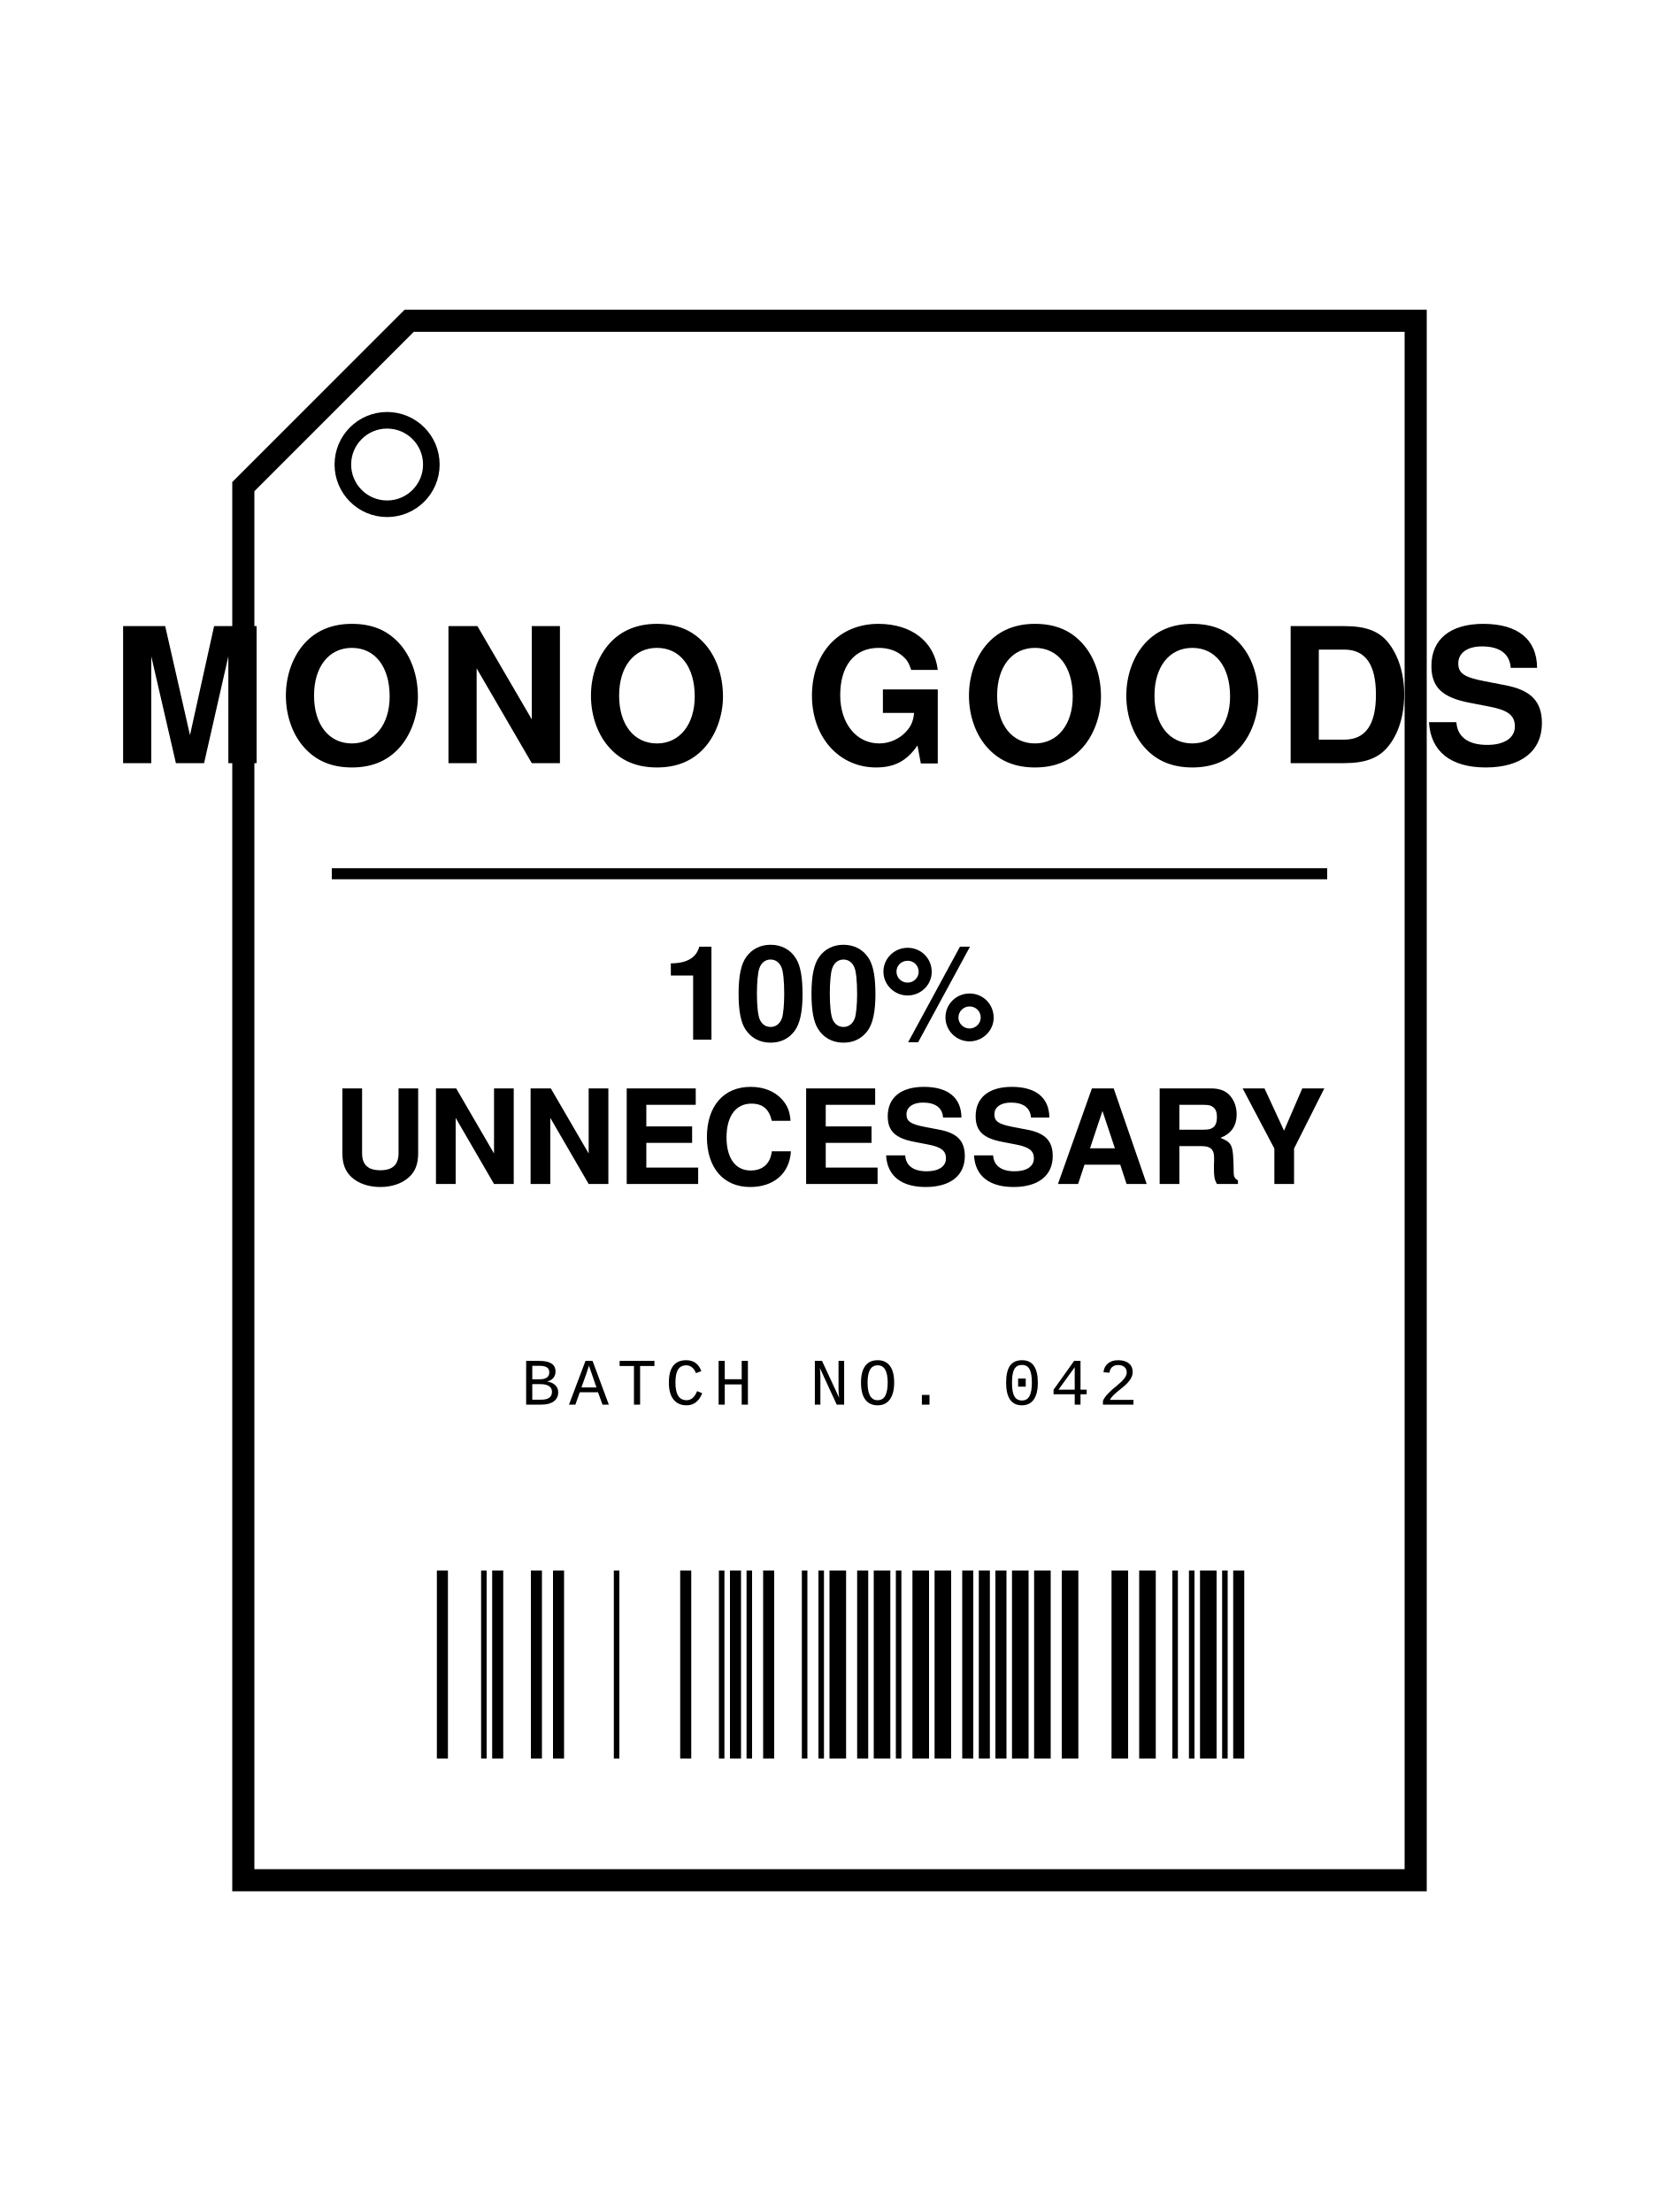
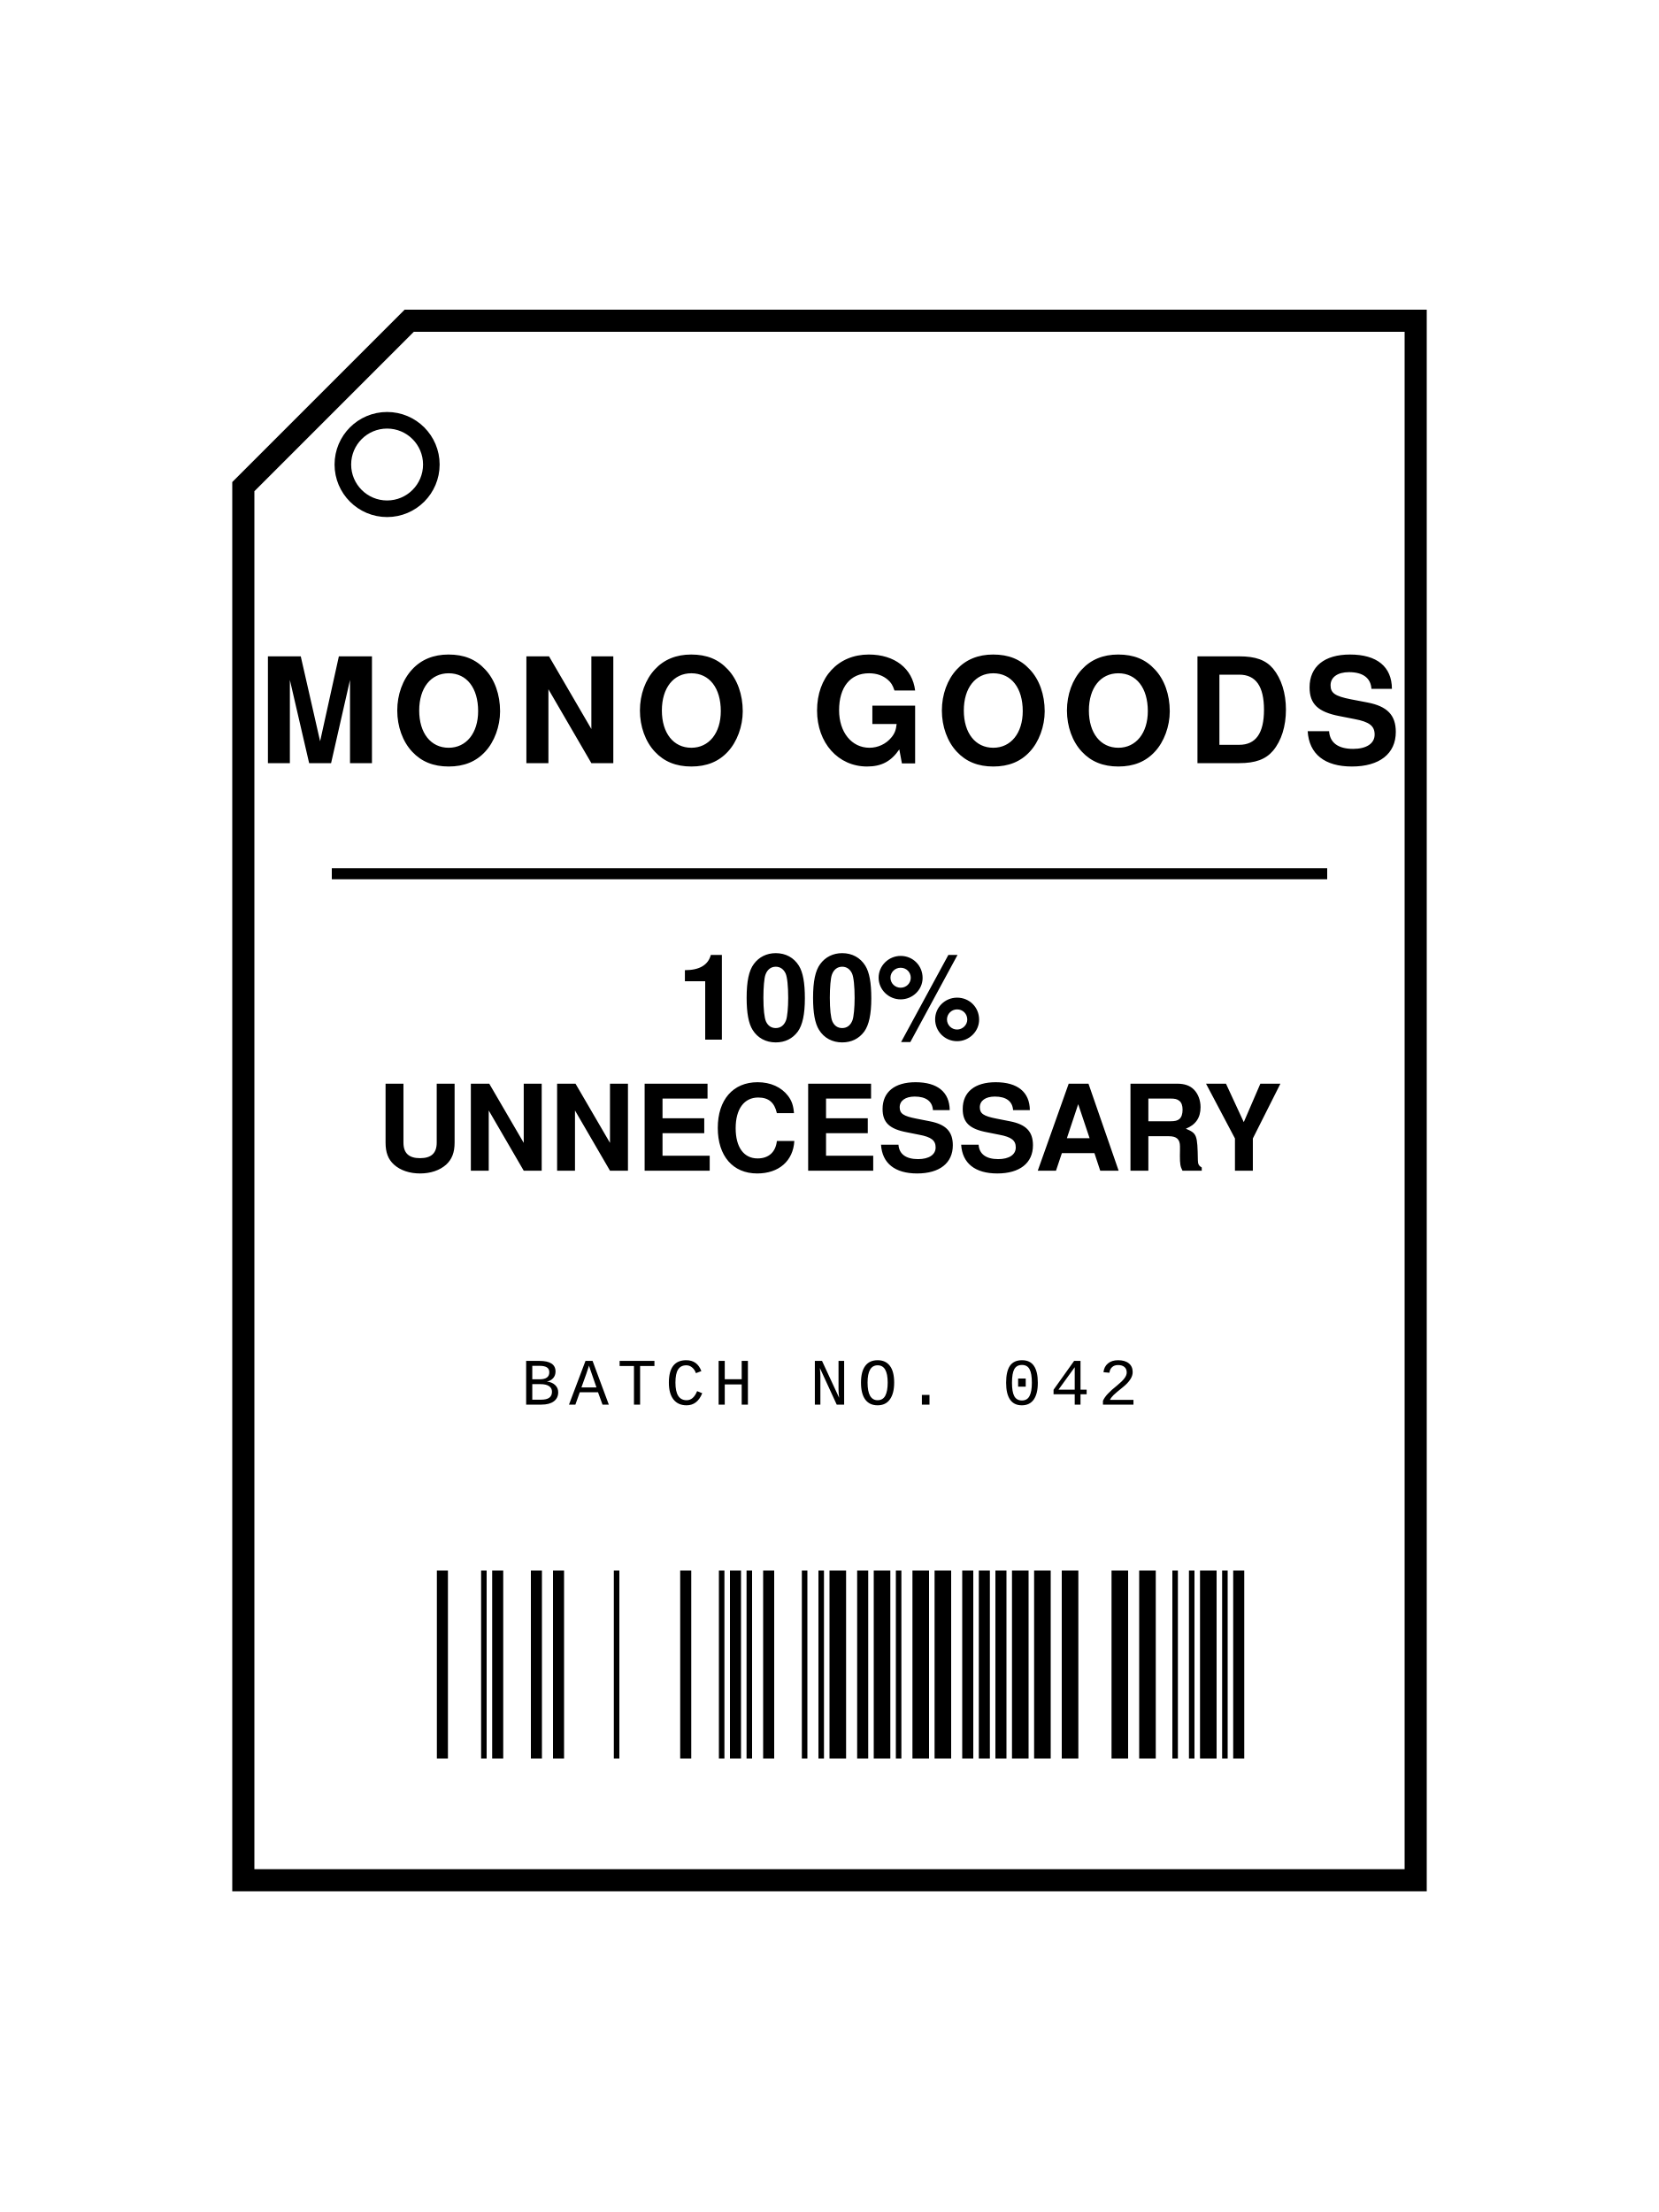
<svg xmlns="http://www.w3.org/2000/svg" viewBox="0 0 300 400" width="300" height="400">
  <rect width="300" height="400" fill="#FFFFFF" />
  <path d="M74 58 H256 V340 H44 V88 Z" fill="none" stroke="#000000" stroke-width="4" />
  <circle cx="70" cy="84" r="8" fill="none" stroke="#000000" stroke-width="3" />
-   <text x="150" y="138" font-size="34" font-weight="900" letter-spacing="2" text-anchor="middle" font-family="Helvetica, Arial, sans-serif" fill="#000000" textLength="182" lengthAdjust="spacingAndGlyphs">MONO GOODS</text>
+   <text x="150" y="138" font-size="26.5" font-weight="900" letter-spacing="2" text-anchor="middle" font-family="Helvetica, Arial, sans-serif" fill="#000000" textLength="182" lengthAdjust="spacingAndGlyphs">MONO GOODS</text>
  <line x1="60" y1="158" x2="240" y2="158" stroke="#000000" stroke-width="2" />
-   <text x="150" y="188" font-size="23.7" font-weight="700" text-anchor="middle" font-family="Helvetica, Arial, sans-serif" fill="#000000">100%</text>
-   <text x="150" y="214.1" font-size="23.7" font-weight="700" text-anchor="middle" font-family="Helvetica, Arial, sans-serif" fill="#000000">UNNECESSARY</text>
+   <text x="150" y="188" font-size="21.6" font-weight="700" text-anchor="middle" font-family="Helvetica, Arial, sans-serif" fill="#000000">100%</text>
+   <text x="150" y="211.7" font-size="21.6" font-weight="700" text-anchor="middle" font-family="Helvetica, Arial, sans-serif" fill="#000000">UNNECESSARY</text>
  <text x="150" y="254" font-size="12" font-weight="400" letter-spacing="1.5" text-anchor="middle" font-family="'Courier New', Courier, monospace" fill="#000000">BATCH NO. 042</text>
  <g fill="#000000">
    <rect x="79" y="284" width="2" height="34" />
    <rect x="87" y="284" width="1" height="34" />
    <rect x="89" y="284" width="2" height="34" />
    <rect x="96" y="284" width="2" height="34" />
    <rect x="100" y="284" width="2" height="34" />
    <rect x="111" y="284" width="1" height="34" />
    <rect x="123" y="284" width="2" height="34" />
    <rect x="130" y="284" width="1" height="34" />
    <rect x="132" y="284" width="2" height="34" />
    <rect x="135" y="284" width="1" height="34" />
    <rect x="138" y="284" width="2" height="34" />
    <rect x="145" y="284" width="1" height="34" />
    <rect x="148" y="284" width="1" height="34" />
    <rect x="150" y="284" width="3" height="34" />
    <rect x="155" y="284" width="2" height="34" />
    <rect x="158" y="284" width="3" height="34" />
    <rect x="162" y="284" width="1" height="34" />
    <rect x="165" y="284" width="3" height="34" />
    <rect x="169" y="284" width="3" height="34" />
    <rect x="174" y="284" width="2" height="34" />
    <rect x="177" y="284" width="2" height="34" />
    <rect x="180" y="284" width="2" height="34" />
    <rect x="183" y="284" width="3" height="34" />
    <rect x="187" y="284" width="3" height="34" />
    <rect x="192" y="284" width="3" height="34" />
    <rect x="201" y="284" width="3" height="34" />
    <rect x="206" y="284" width="3" height="34" />
    <rect x="212" y="284" width="1" height="34" />
    <rect x="215" y="284" width="1" height="34" />
    <rect x="217" y="284" width="3" height="34" />
    <rect x="221" y="284" width="1" height="34" />
    <rect x="223" y="284" width="2" height="34" />
  </g>
</svg>
